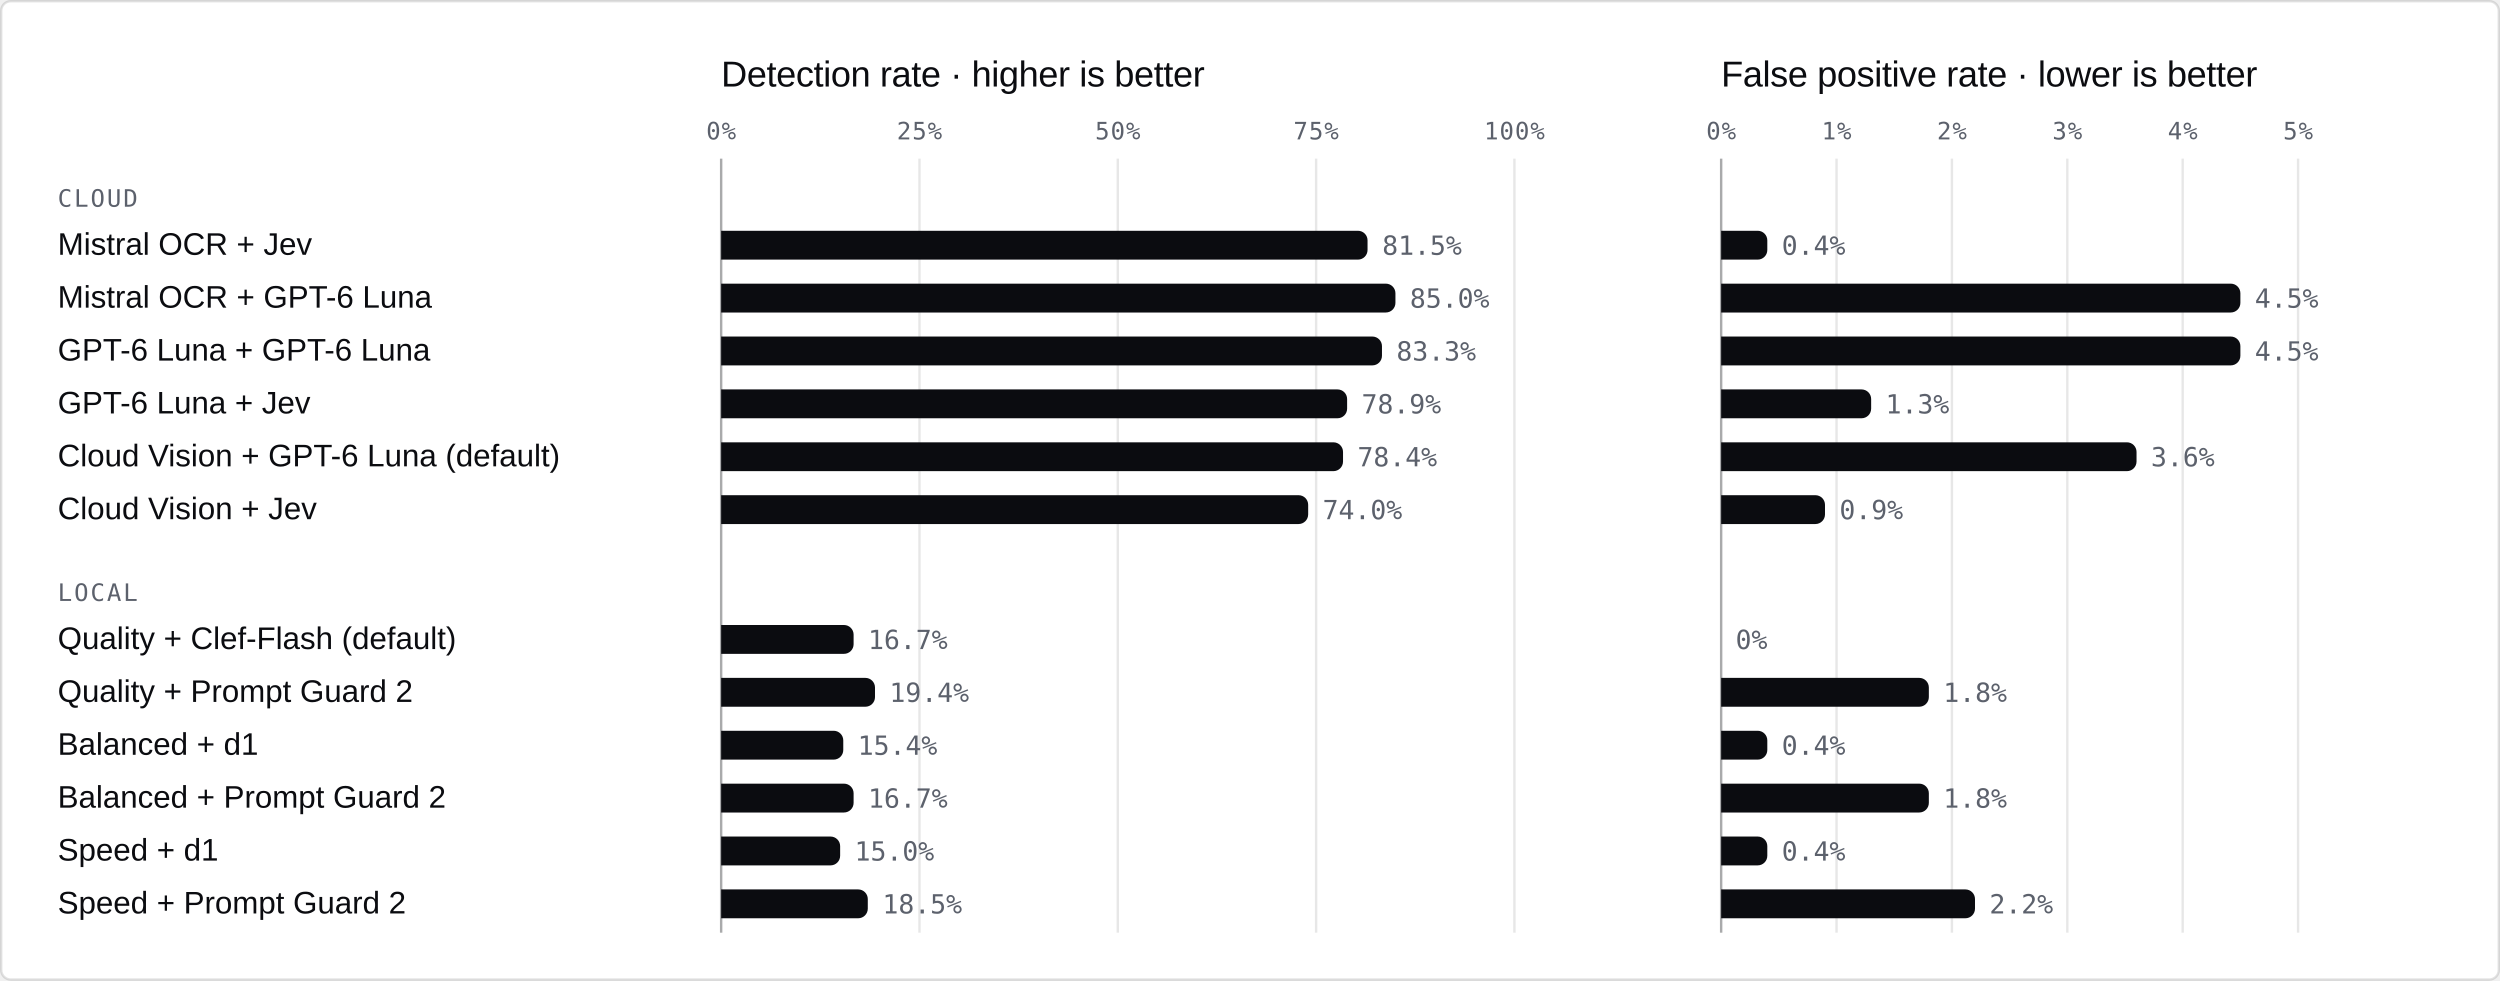
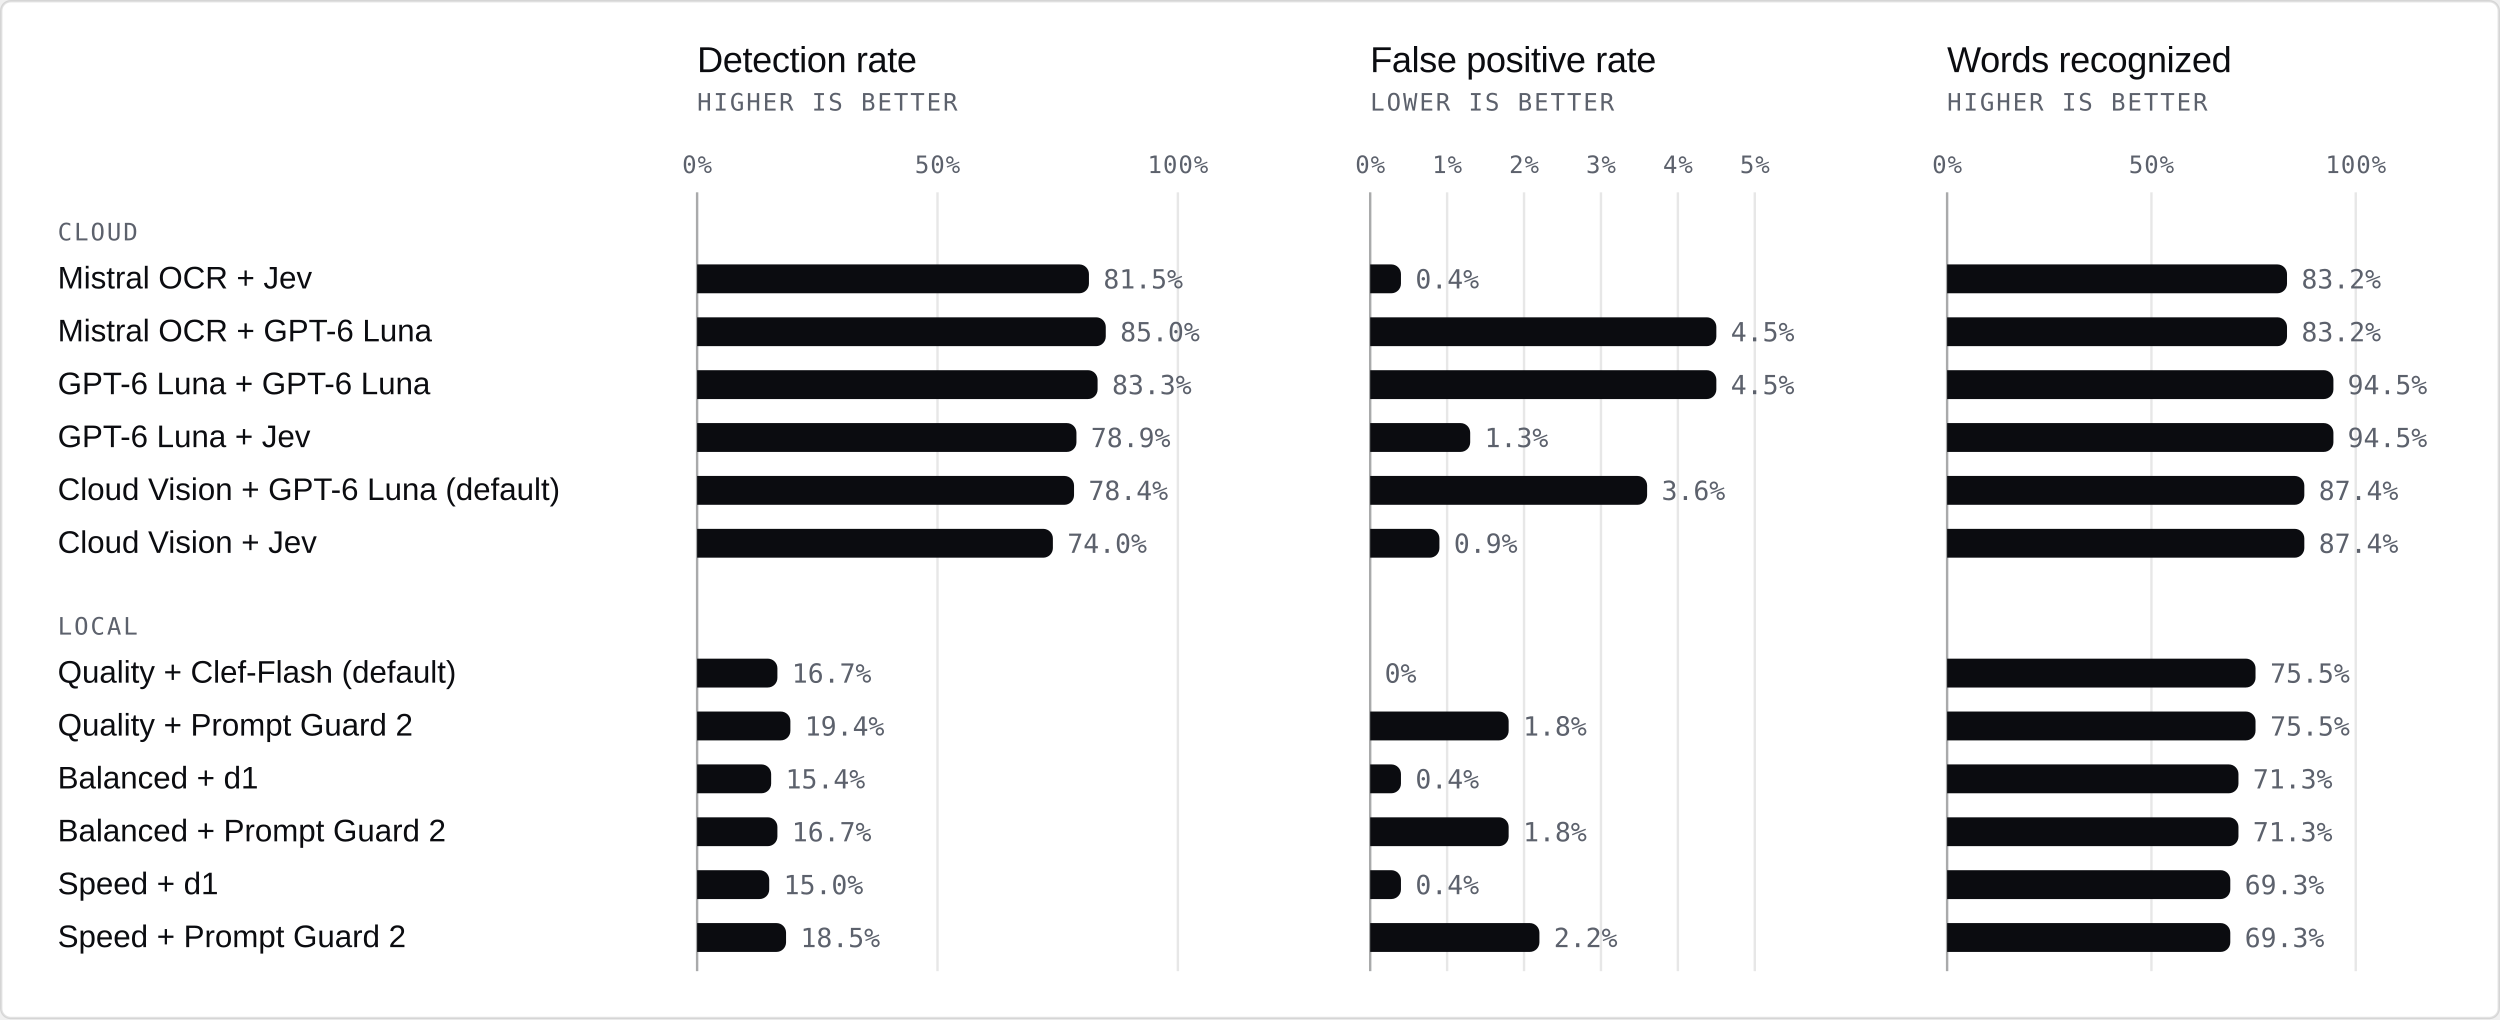
- <svg xmlns="http://www.w3.org/2000/svg" viewBox="0 0 1040 408" role="img" aria-labelledby="title desc">
+ <svg xmlns="http://www.w3.org/2000/svg" viewBox="0 0 1040 424" role="img" aria-labelledby="title desc">
  <defs>
    <style>
      .bg { fill: #FFFFFF; stroke: rgba(11,12,16,.12); }
      .grid { stroke: rgba(11,12,16,.10); stroke-width: 1; }
      .base { stroke: rgba(11,12,16,.35); stroke-width: 1; }
      .bar { fill: #0B0C10; }
      .head { fill: #0B0C10; font: 500 15px "Geist", "Helvetica Neue", Arial, sans-serif; letter-spacing: -0.01em; }
      .label { fill: #0B0C10; font: 400 13px "Geist", "Helvetica Neue", Arial, sans-serif; }
      .value { fill: #5C616C; font: 500 11px "Geist Mono", ui-monospace, Menlo, Consolas, monospace; }
      .tick { fill: #5C616C; font: 500 10px "Geist Mono", ui-monospace, Menlo, Consolas, monospace; letter-spacing: .04em; }
      .group { fill: #5C616C; font: 500 10px "Geist Mono", ui-monospace, Menlo, Consolas, monospace; letter-spacing: .08em; }
      @media (prefers-color-scheme: dark) {
        .bg { fill: #121318; stroke: rgba(242,243,245,.12); }
        .grid { stroke: rgba(242,243,245,.10); }
        .base { stroke: rgba(242,243,245,.35); }
        .bar { fill: #F2F3F5; }
        .head, .label { fill: #F2F3F5; }
        .value, .tick, .group { fill: #A3A8B2; }
      }
    </style>
  </defs>
-   <rect class="bg" x="0.5" y="0.5" width="1039" height="407" rx="4" />
-   <text class="head" x="300" y="36">Detection rate · higher is better</text>
-   <text class="head" x="716" y="36">False positive rate · lower is better</text>
-   <line class="base" x1="300.0" y1="66" x2="300.0" y2="388" />
-   <text class="tick" x="300.0" y="58" text-anchor="middle">0%</text>
-   <line class="grid" x1="382.5" y1="66" x2="382.5" y2="388" />
-   <text class="tick" x="382.5" y="58" text-anchor="middle">25%</text>
-   <line class="grid" x1="465.0" y1="66" x2="465.0" y2="388" />
-   <text class="tick" x="465.0" y="58" text-anchor="middle">50%</text>
-   <line class="grid" x1="547.5" y1="66" x2="547.5" y2="388" />
-   <text class="tick" x="547.5" y="58" text-anchor="middle">75%</text>
-   <line class="grid" x1="630.0" y1="66" x2="630.0" y2="388" />
-   <text class="tick" x="630.0" y="58" text-anchor="middle">100%</text>
-   <line class="base" x1="716.0" y1="66" x2="716.0" y2="388" />
-   <text class="tick" x="716.0" y="58" text-anchor="middle">0%</text>
-   <line class="grid" x1="764.0" y1="66" x2="764.0" y2="388" />
-   <text class="tick" x="764.0" y="58" text-anchor="middle">1%</text>
-   <line class="grid" x1="812.0" y1="66" x2="812.0" y2="388" />
-   <text class="tick" x="812.0" y="58" text-anchor="middle">2%</text>
-   <line class="grid" x1="860.0" y1="66" x2="860.0" y2="388" />
-   <text class="tick" x="860.0" y="58" text-anchor="middle">3%</text>
-   <line class="grid" x1="908.0" y1="66" x2="908.0" y2="388" />
-   <text class="tick" x="908.0" y="58" text-anchor="middle">4%</text>
-   <line class="grid" x1="956.0" y1="66" x2="956.0" y2="388" />
-   <text class="tick" x="956.0" y="58" text-anchor="middle">5%</text>
-   <text class="group" x="24" y="86">CLOUD</text>
-   <text class="label" x="24" y="106">Mistral OCR + Jev</text>
-   <path class="bar" d="M300 96h264.9a4 4 0 0 1 4 4v4a4 4 0 0 1 -4 4h-264.9z" />
-   <text class="value" x="575.0" y="106">81.5%</text>
-   <path class="bar" d="M716 96h15.2a4 4 0 0 1 4 4v4a4 4 0 0 1 -4 4h-15.2z" />
-   <text class="value" x="741.2" y="106">0.4%</text>
-   <text class="label" x="24" y="128">Mistral OCR + GPT-6 Luna</text>
-   <path class="bar" d="M300 118h276.5a4 4 0 0 1 4 4v4a4 4 0 0 1 -4 4h-276.5z" />
-   <text class="value" x="586.5" y="128">85.0%</text>
-   <path class="bar" d="M716 118h212.0a4 4 0 0 1 4 4v4a4 4 0 0 1 -4 4h-212.0z" />
-   <text class="value" x="938.0" y="128">4.5%</text>
-   <text class="label" x="24" y="150">GPT-6 Luna + GPT-6 Luna</text>
-   <path class="bar" d="M300 140h270.9a4 4 0 0 1 4 4v4a4 4 0 0 1 -4 4h-270.9z" />
-   <text class="value" x="580.9" y="150">83.3%</text>
-   <path class="bar" d="M716 140h212.0a4 4 0 0 1 4 4v4a4 4 0 0 1 -4 4h-212.0z" />
-   <text class="value" x="938.0" y="150">4.5%</text>
-   <text class="label" x="24" y="172">GPT-6 Luna + Jev</text>
-   <path class="bar" d="M300 162h256.4a4 4 0 0 1 4 4v4a4 4 0 0 1 -4 4h-256.4z" />
-   <text class="value" x="566.4" y="172">78.9%</text>
-   <path class="bar" d="M716 162h58.4a4 4 0 0 1 4 4v4a4 4 0 0 1 -4 4h-58.4z" />
-   <text class="value" x="784.4" y="172">1.3%</text>
-   <text class="label" x="24" y="194">Cloud Vision + GPT-6 Luna (default)</text>
-   <path class="bar" d="M300 184h254.7a4 4 0 0 1 4 4v4a4 4 0 0 1 -4 4h-254.7z" />
-   <text class="value" x="564.7" y="194">78.4%</text>
-   <path class="bar" d="M716 184h168.8a4 4 0 0 1 4 4v4a4 4 0 0 1 -4 4h-168.8z" />
-   <text class="value" x="894.8" y="194">3.6%</text>
-   <text class="label" x="24" y="216">Cloud Vision + Jev</text>
-   <path class="bar" d="M300 206h240.2a4 4 0 0 1 4 4v4a4 4 0 0 1 -4 4h-240.2z" />
-   <text class="value" x="550.2" y="216">74.0%</text>
-   <path class="bar" d="M716 206h39.2a4 4 0 0 1 4 4v4a4 4 0 0 1 -4 4h-39.2z" />
-   <text class="value" x="765.2" y="216">0.9%</text>
-   <text class="group" x="24" y="250">LOCAL</text>
-   <text class="label" x="24" y="270">Quality + Clef-Flash (default)</text>
-   <path class="bar" d="M300 260h51.1a4 4 0 0 1 4 4v4a4 4 0 0 1 -4 4h-51.1z" />
-   <text class="value" x="361.1" y="270">16.7%</text>
-   <text class="value" x="722.0" y="270">0%</text>
-   <text class="label" x="24" y="292">Quality + Prompt Guard 2</text>
-   <path class="bar" d="M300 282h60.0a4 4 0 0 1 4 4v4a4 4 0 0 1 -4 4h-60.0z" />
-   <text class="value" x="370.0" y="292">19.4%</text>
-   <path class="bar" d="M716 282h82.4a4 4 0 0 1 4 4v4a4 4 0 0 1 -4 4h-82.4z" />
-   <text class="value" x="808.4" y="292">1.8%</text>
-   <text class="label" x="24" y="314">Balanced + d1</text>
-   <path class="bar" d="M300 304h46.8a4 4 0 0 1 4 4v4a4 4 0 0 1 -4 4h-46.8z" />
-   <text class="value" x="356.8" y="314">15.4%</text>
-   <path class="bar" d="M716 304h15.2a4 4 0 0 1 4 4v4a4 4 0 0 1 -4 4h-15.2z" />
-   <text class="value" x="741.2" y="314">0.4%</text>
-   <text class="label" x="24" y="336">Balanced + Prompt Guard 2</text>
-   <path class="bar" d="M300 326h51.1a4 4 0 0 1 4 4v4a4 4 0 0 1 -4 4h-51.1z" />
-   <text class="value" x="361.1" y="336">16.7%</text>
-   <path class="bar" d="M716 326h82.4a4 4 0 0 1 4 4v4a4 4 0 0 1 -4 4h-82.4z" />
-   <text class="value" x="808.4" y="336">1.8%</text>
-   <text class="label" x="24" y="358">Speed + d1</text>
-   <path class="bar" d="M300 348h45.5a4 4 0 0 1 4 4v4a4 4 0 0 1 -4 4h-45.5z" />
-   <text class="value" x="355.5" y="358">15.0%</text>
-   <path class="bar" d="M716 348h15.2a4 4 0 0 1 4 4v4a4 4 0 0 1 -4 4h-15.2z" />
-   <text class="value" x="741.2" y="358">0.4%</text>
-   <text class="label" x="24" y="380">Speed + Prompt Guard 2</text>
-   <path class="bar" d="M300 370h57.0a4 4 0 0 1 4 4v4a4 4 0 0 1 -4 4h-57.0z" />
-   <text class="value" x="367.1" y="380">18.5%</text>
-   <path class="bar" d="M716 370h101.6a4 4 0 0 1 4 4v4a4 4 0 0 1 -4 4h-101.6z" />
-   <text class="value" x="827.6" y="380">2.2%</text>
+   <rect class="bg" x="0.5" y="0.5" width="1039" height="423" rx="4" />
+   <text class="head" x="290" y="30">Detection rate</text>
+   <text class="group" x="290" y="46">HIGHER IS BETTER</text>
+   <line class="base" x1="290.0" y1="80" x2="290.0" y2="404" />
+   <text class="tick" x="290.0" y="72" text-anchor="middle">0%</text>
+   <line class="grid" x1="390.0" y1="80" x2="390.0" y2="404" />
+   <text class="tick" x="390.0" y="72" text-anchor="middle">50%</text>
+   <line class="grid" x1="490.0" y1="80" x2="490.0" y2="404" />
+   <text class="tick" x="490.0" y="72" text-anchor="middle">100%</text>
+   <text class="head" x="570" y="30">False positive rate</text>
+   <text class="group" x="570" y="46">LOWER IS BETTER</text>
+   <line class="base" x1="570.0" y1="80" x2="570.0" y2="404" />
+   <text class="tick" x="570.0" y="72" text-anchor="middle">0%</text>
+   <line class="grid" x1="602.0" y1="80" x2="602.0" y2="404" />
+   <text class="tick" x="602.0" y="72" text-anchor="middle">1%</text>
+   <line class="grid" x1="634.0" y1="80" x2="634.0" y2="404" />
+   <text class="tick" x="634.0" y="72" text-anchor="middle">2%</text>
+   <line class="grid" x1="666.0" y1="80" x2="666.0" y2="404" />
+   <text class="tick" x="666.0" y="72" text-anchor="middle">3%</text>
+   <line class="grid" x1="698.0" y1="80" x2="698.0" y2="404" />
+   <text class="tick" x="698.0" y="72" text-anchor="middle">4%</text>
+   <line class="grid" x1="730.0" y1="80" x2="730.0" y2="404" />
+   <text class="tick" x="730.0" y="72" text-anchor="middle">5%</text>
+   <text class="head" x="810" y="30">Words recognized</text>
+   <text class="group" x="810" y="46">HIGHER IS BETTER</text>
+   <line class="base" x1="810.0" y1="80" x2="810.0" y2="404" />
+   <text class="tick" x="810.0" y="72" text-anchor="middle">0%</text>
+   <line class="grid" x1="895.0" y1="80" x2="895.0" y2="404" />
+   <text class="tick" x="895.0" y="72" text-anchor="middle">50%</text>
+   <line class="grid" x1="980.0" y1="80" x2="980.0" y2="404" />
+   <text class="tick" x="980.0" y="72" text-anchor="middle">100%</text>
+   <text class="group" x="24" y="100">CLOUD</text>
+   <text class="label" x="24" y="120">Mistral OCR + Jev</text>
+   <path class="bar" d="M290 110h159.0a4 4 0 0 1 4 4v4a4 4 0 0 1 -4 4h-159.0z" />
+   <text class="value" x="459.0" y="120">81.5%</text>
+   <path class="bar" d="M570 110h8.8a4 4 0 0 1 4 4v4a4 4 0 0 1 -4 4h-8.8z" />
+   <text class="value" x="588.8" y="120">0.4%</text>
+   <path class="bar" d="M810 110h137.4a4 4 0 0 1 4 4v4a4 4 0 0 1 -4 4h-137.4z" />
+   <text class="value" x="957.4" y="120">83.2%</text>
+   <text class="label" x="24" y="142">Mistral OCR + GPT-6 Luna</text>
+   <path class="bar" d="M290 132h166.0a4 4 0 0 1 4 4v4a4 4 0 0 1 -4 4h-166.0z" />
+   <text class="value" x="466.0" y="142">85.0%</text>
+   <path class="bar" d="M570 132h140.0a4 4 0 0 1 4 4v4a4 4 0 0 1 -4 4h-140.0z" />
+   <text class="value" x="720.0" y="142">4.5%</text>
+   <path class="bar" d="M810 132h137.4a4 4 0 0 1 4 4v4a4 4 0 0 1 -4 4h-137.4z" />
+   <text class="value" x="957.4" y="142">83.2%</text>
+   <text class="label" x="24" y="164">GPT-6 Luna + GPT-6 Luna</text>
+   <path class="bar" d="M290 154h162.6a4 4 0 0 1 4 4v4a4 4 0 0 1 -4 4h-162.6z" />
+   <text class="value" x="462.6" y="164">83.3%</text>
+   <path class="bar" d="M570 154h140.0a4 4 0 0 1 4 4v4a4 4 0 0 1 -4 4h-140.0z" />
+   <text class="value" x="720.0" y="164">4.5%</text>
+   <path class="bar" d="M810 154h156.7a4 4 0 0 1 4 4v4a4 4 0 0 1 -4 4h-156.7z" />
+   <text class="value" x="976.6" y="164">94.5%</text>
+   <text class="label" x="24" y="186">GPT-6 Luna + Jev</text>
+   <path class="bar" d="M290 176h153.8a4 4 0 0 1 4 4v4a4 4 0 0 1 -4 4h-153.8z" />
+   <text class="value" x="453.8" y="186">78.9%</text>
+   <path class="bar" d="M570 176h37.6a4 4 0 0 1 4 4v4a4 4 0 0 1 -4 4h-37.6z" />
+   <text class="value" x="617.6" y="186">1.3%</text>
+   <path class="bar" d="M810 176h156.7a4 4 0 0 1 4 4v4a4 4 0 0 1 -4 4h-156.7z" />
+   <text class="value" x="976.6" y="186">94.5%</text>
+   <text class="label" x="24" y="208">Cloud Vision + GPT-6 Luna (default)</text>
+   <path class="bar" d="M290 198h152.8a4 4 0 0 1 4 4v4a4 4 0 0 1 -4 4h-152.8z" />
+   <text class="value" x="452.8" y="208">78.4%</text>
+   <path class="bar" d="M570 198h111.2a4 4 0 0 1 4 4v4a4 4 0 0 1 -4 4h-111.2z" />
+   <text class="value" x="691.2" y="208">3.6%</text>
+   <path class="bar" d="M810 198h144.6a4 4 0 0 1 4 4v4a4 4 0 0 1 -4 4h-144.6z" />
+   <text class="value" x="964.6" y="208">87.4%</text>
+   <text class="label" x="24" y="230">Cloud Vision + Jev</text>
+   <path class="bar" d="M290 220h144.0a4 4 0 0 1 4 4v4a4 4 0 0 1 -4 4h-144.0z" />
+   <text class="value" x="444.0" y="230">74.0%</text>
+   <path class="bar" d="M570 220h24.8a4 4 0 0 1 4 4v4a4 4 0 0 1 -4 4h-24.8z" />
+   <text class="value" x="604.8" y="230">0.9%</text>
+   <path class="bar" d="M810 220h144.6a4 4 0 0 1 4 4v4a4 4 0 0 1 -4 4h-144.6z" />
+   <text class="value" x="964.6" y="230">87.4%</text>
+   <text class="group" x="24" y="264">LOCAL</text>
+   <text class="label" x="24" y="284">Quality + Clef-Flash (default)</text>
+   <path class="bar" d="M290 274h29.4a4 4 0 0 1 4 4v4a4 4 0 0 1 -4 4h-29.4z" />
+   <text class="value" x="329.4" y="284">16.7%</text>
+   <text class="value" x="576.0" y="284">0%</text>
+   <path class="bar" d="M810 274h124.3a4 4 0 0 1 4 4v4a4 4 0 0 1 -4 4h-124.3z" />
+   <text class="value" x="944.4" y="284">75.5%</text>
+   <text class="label" x="24" y="306">Quality + Prompt Guard 2</text>
+   <path class="bar" d="M290 296h34.8a4 4 0 0 1 4 4v4a4 4 0 0 1 -4 4h-34.8z" />
+   <text class="value" x="334.8" y="306">19.4%</text>
+   <path class="bar" d="M570 296h53.6a4 4 0 0 1 4 4v4a4 4 0 0 1 -4 4h-53.6z" />
+   <text class="value" x="633.6" y="306">1.8%</text>
+   <path class="bar" d="M810 296h124.3a4 4 0 0 1 4 4v4a4 4 0 0 1 -4 4h-124.3z" />
+   <text class="value" x="944.4" y="306">75.5%</text>
+   <text class="label" x="24" y="328">Balanced + d1</text>
+   <path class="bar" d="M290 318h26.8a4 4 0 0 1 4 4v4a4 4 0 0 1 -4 4h-26.8z" />
+   <text class="value" x="326.8" y="328">15.4%</text>
+   <path class="bar" d="M570 318h8.8a4 4 0 0 1 4 4v4a4 4 0 0 1 -4 4h-8.8z" />
+   <text class="value" x="588.8" y="328">0.4%</text>
+   <path class="bar" d="M810 318h117.2a4 4 0 0 1 4 4v4a4 4 0 0 1 -4 4h-117.2z" />
+   <text class="value" x="937.2" y="328">71.3%</text>
+   <text class="label" x="24" y="350">Balanced + Prompt Guard 2</text>
+   <path class="bar" d="M290 340h29.4a4 4 0 0 1 4 4v4a4 4 0 0 1 -4 4h-29.4z" />
+   <text class="value" x="329.4" y="350">16.7%</text>
+   <path class="bar" d="M570 340h53.6a4 4 0 0 1 4 4v4a4 4 0 0 1 -4 4h-53.6z" />
+   <text class="value" x="633.6" y="350">1.8%</text>
+   <path class="bar" d="M810 340h117.2a4 4 0 0 1 4 4v4a4 4 0 0 1 -4 4h-117.2z" />
+   <text class="value" x="937.2" y="350">71.3%</text>
+   <text class="label" x="24" y="372">Speed + d1</text>
+   <path class="bar" d="M290 362h26.0a4 4 0 0 1 4 4v4a4 4 0 0 1 -4 4h-26.0z" />
+   <text class="value" x="326.0" y="372">15.0%</text>
+   <path class="bar" d="M570 362h8.8a4 4 0 0 1 4 4v4a4 4 0 0 1 -4 4h-8.8z" />
+   <text class="value" x="588.8" y="372">0.4%</text>
+   <path class="bar" d="M810 362h113.8a4 4 0 0 1 4 4v4a4 4 0 0 1 -4 4h-113.8z" />
+   <text class="value" x="933.8" y="372">69.3%</text>
+   <text class="label" x="24" y="394">Speed + Prompt Guard 2</text>
+   <path class="bar" d="M290 384h33.0a4 4 0 0 1 4 4v4a4 4 0 0 1 -4 4h-33.0z" />
+   <text class="value" x="333.0" y="394">18.5%</text>
+   <path class="bar" d="M570 384h66.4a4 4 0 0 1 4 4v4a4 4 0 0 1 -4 4h-66.4z" />
+   <text class="value" x="646.4" y="394">2.2%</text>
+   <path class="bar" d="M810 384h113.8a4 4 0 0 1 4 4v4a4 4 0 0 1 -4 4h-113.8z" />
+   <text class="value" x="933.8" y="394">69.3%</text>
</svg>
